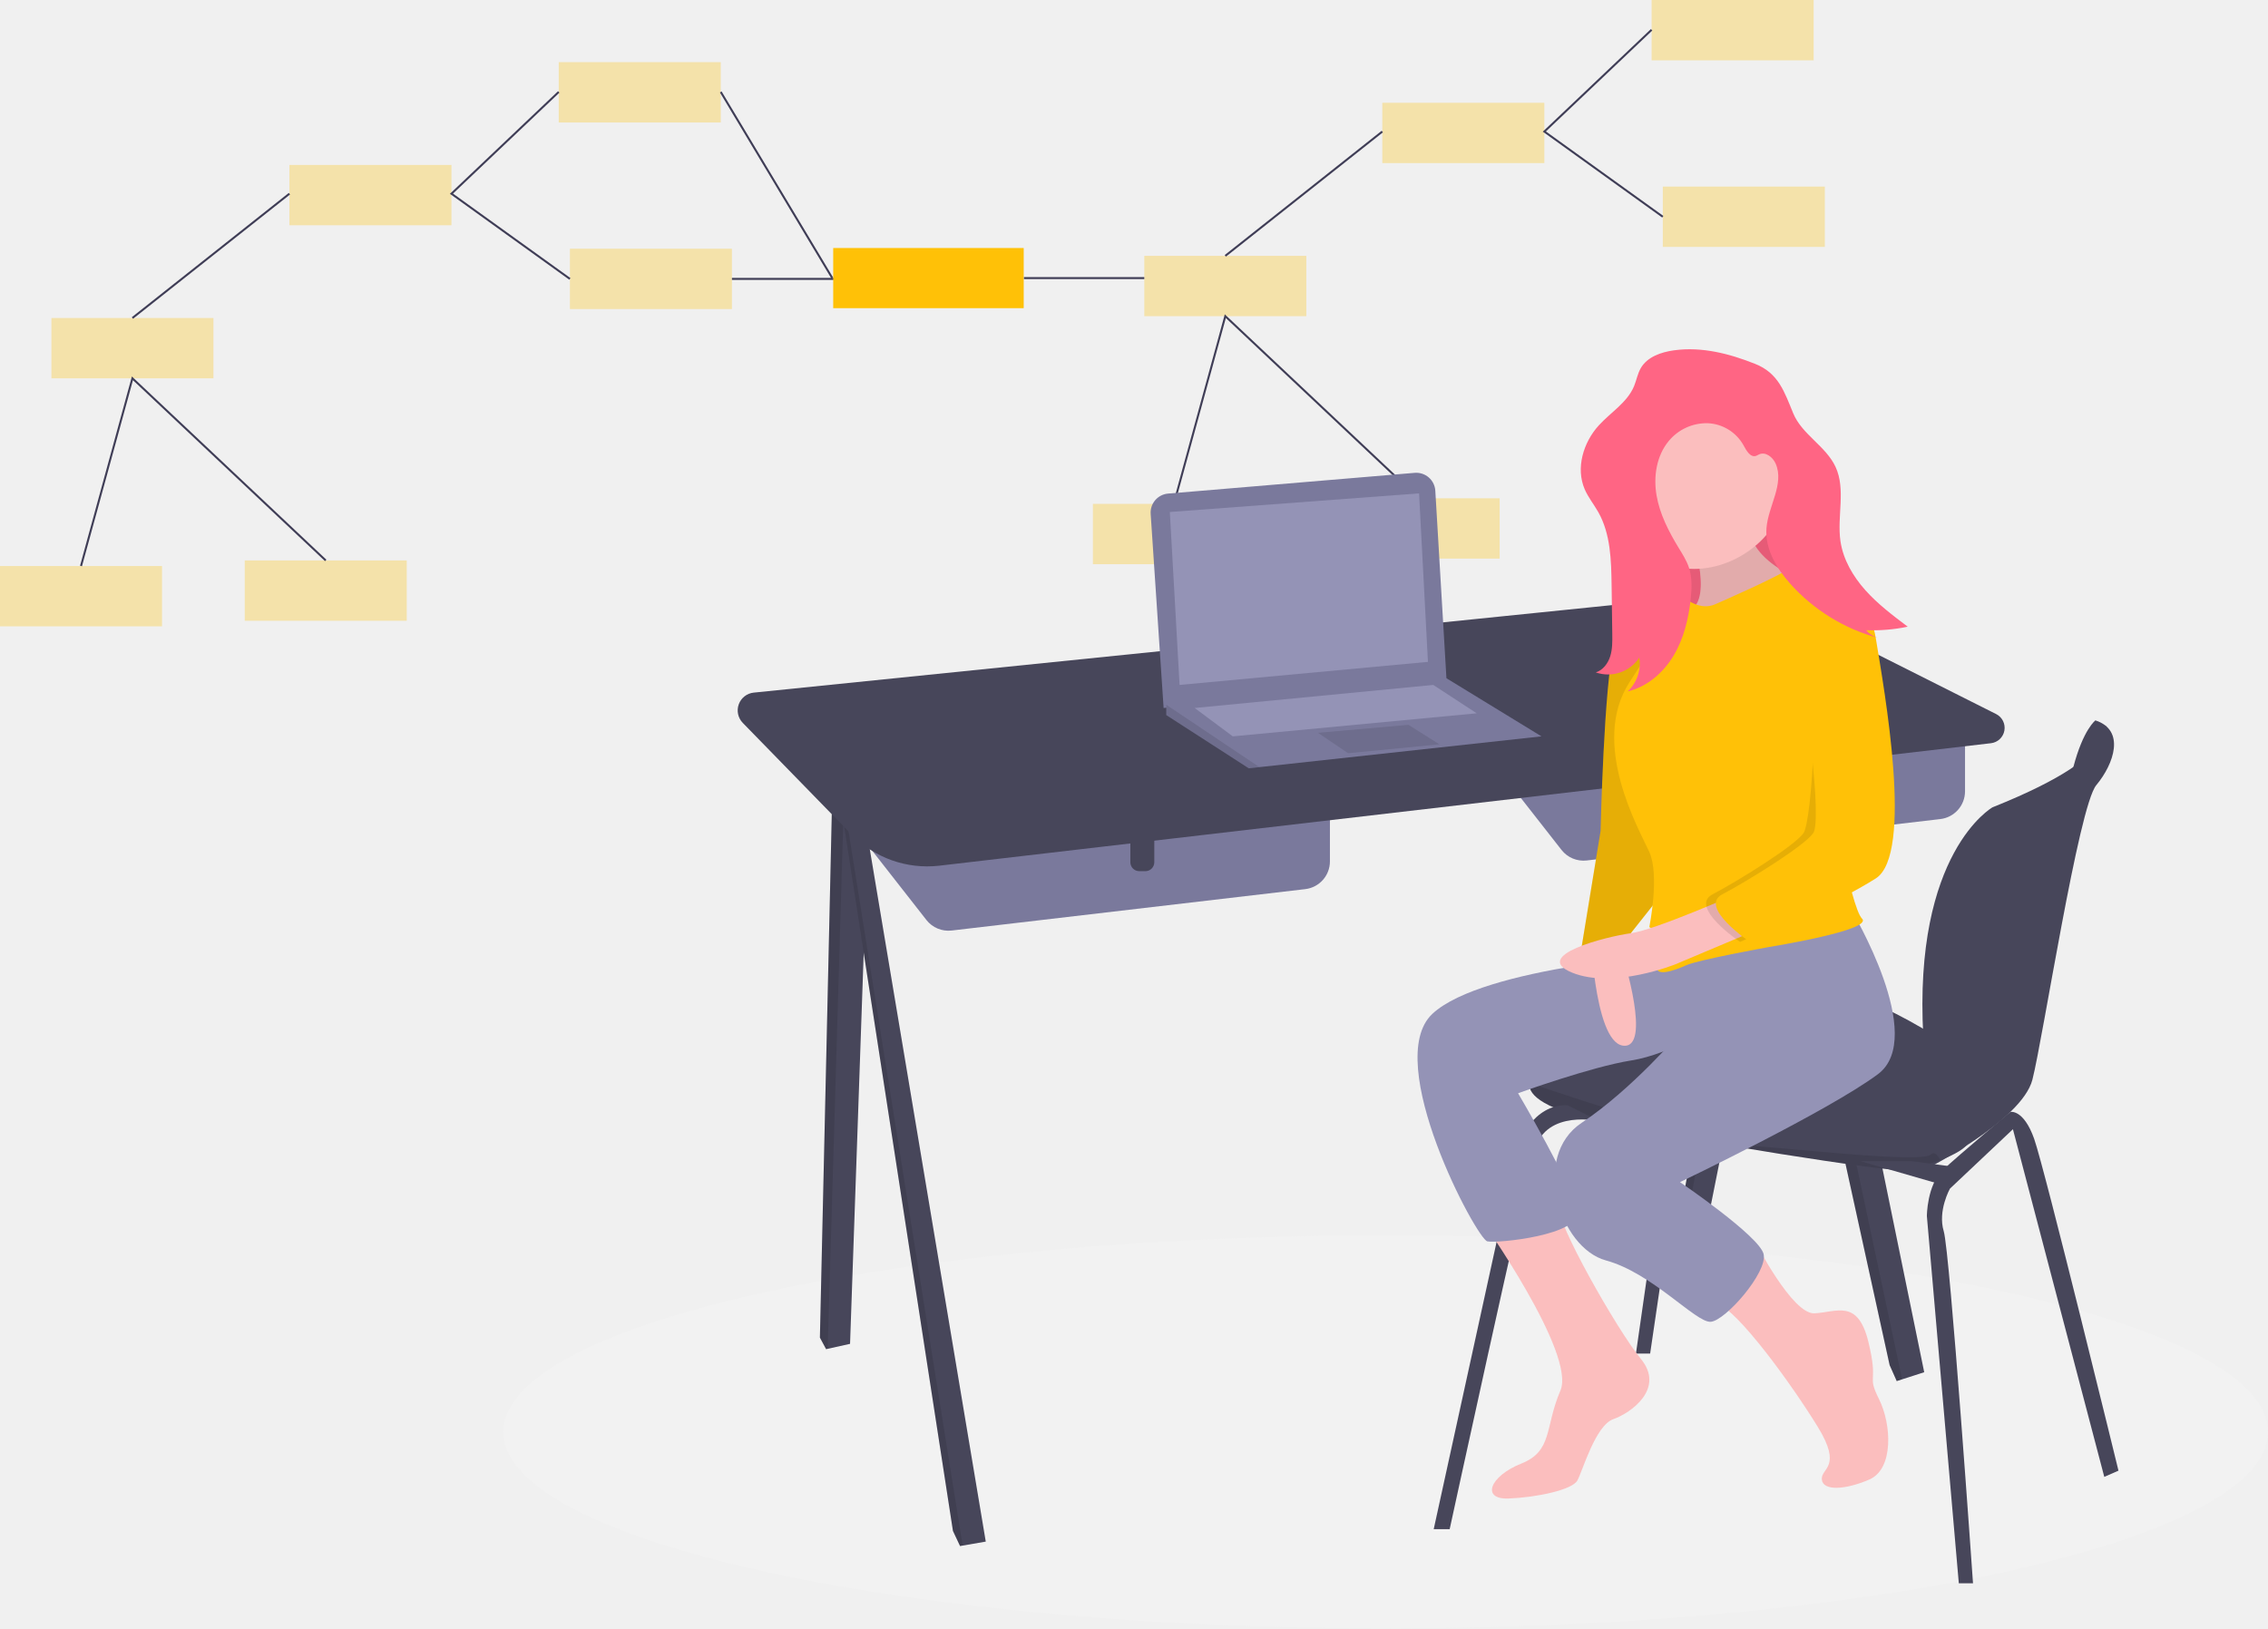
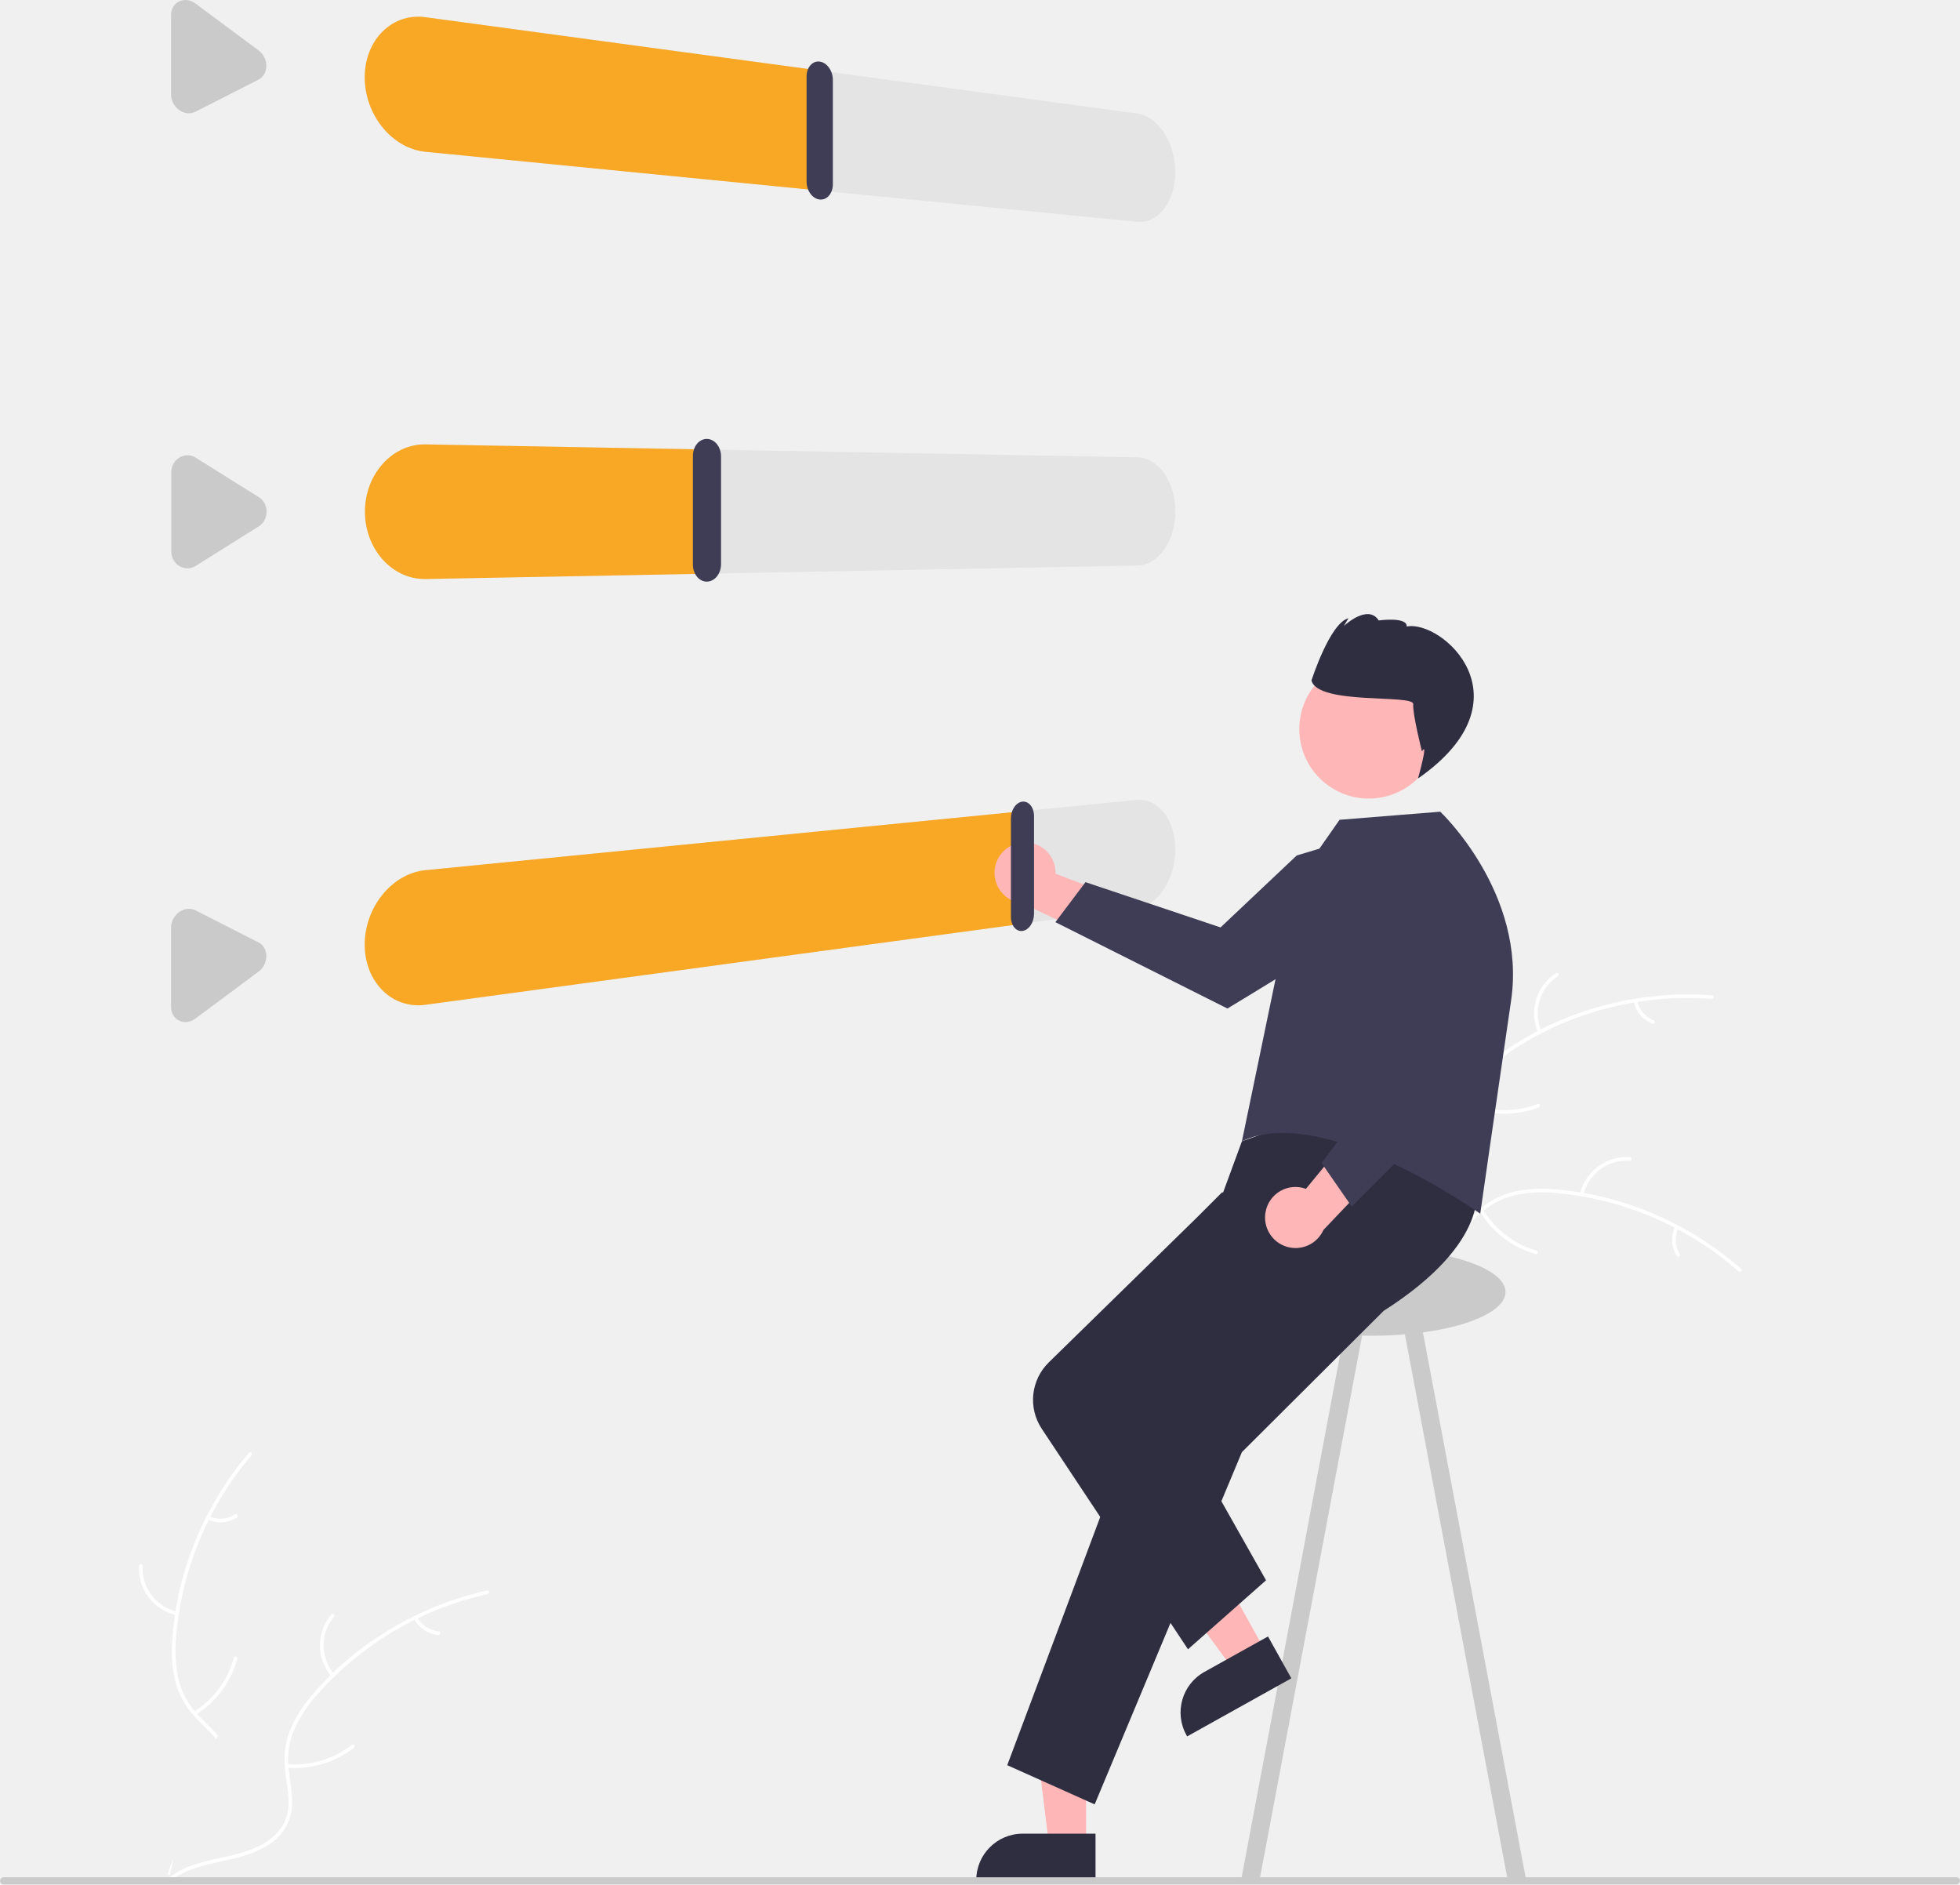
- <svg xmlns="http://www.w3.org/2000/svg" id="e87ddc62-7528-42a5-8b37-f74ed0351019" data-name="Layer 1" width="1131" height="812.206" viewBox="0 0 1131 812.206">
-   <rect x="689.328" y="51.267" width="80.802" height="30.092" fill="#ffc107" opacity="0.3" />
-   <rect x="823.626" width="80.802" height="30.092" fill="#ffc107" opacity="0.3" />
-   <rect x="829.198" y="93.061" width="80.802" height="30.092" fill="#ffc107" opacity="0.3" />
-   <rect x="570.634" y="127.611" width="80.802" height="30.092" fill="#ffc107" opacity="0.3" />
-   <rect x="545" y="251.321" width="80.802" height="30.092" fill="#ffc107" opacity="0.3" />
-   <rect x="667.038" y="248.534" width="80.802" height="30.092" fill="#ffc107" opacity="0.3" />
-   <polyline points="823.626 14.856 770.13 65.616 829.198 108.107" fill="none" stroke="#3f3d56" stroke-miterlimit="10" />
-   <line x1="689.328" y1="65.616" x2="611.034" y2="127.611" fill="none" stroke="#3f3d56" stroke-miterlimit="10" />
-   <polyline points="585.401 251.297 611.034 157.702 707.439 248.534" fill="none" stroke="#3f3d56" stroke-miterlimit="10" />
-   <rect x="144.328" y="82.267" width="80.802" height="30.092" fill="#ffc107" opacity="0.3" />
-   <rect x="278.626" y="31" width="80.802" height="30.092" fill="#ffc107" opacity="0.3" />
-   <rect x="284.198" y="124.061" width="80.802" height="30.092" fill="#ffc107" opacity="0.3" />
-   <rect x="25.634" y="158.611" width="80.802" height="30.092" fill="#ffc107" opacity="0.3" />
-   <rect y="282.321" width="80.802" height="30.092" fill="#ffc107" opacity="0.3" />
-   <rect x="122.038" y="279.534" width="80.802" height="30.092" fill="#ffc107" opacity="0.3" />
-   <polyline points="278.626 45.856 225.13 96.616 284.198 139.107" fill="none" stroke="#3f3d56" stroke-miterlimit="10" />
-   <line x1="144.328" y1="96.616" x2="66.034" y2="158.611" fill="none" stroke="#3f3d56" stroke-miterlimit="10" />
-   <polyline points="40.401 282.297 66.034 188.702 162.439 279.534" fill="none" stroke="#3f3d56" stroke-miterlimit="10" />
-   <line x1="365" y1="139.107" x2="456.634" y2="139.107" fill="none" stroke="#3f3d56" stroke-miterlimit="10" />
-   <rect x="415.5" y="123.706" width="95" height="30" fill="#ffc107" />
-   <line x1="510.623" y1="138.706" x2="570.634" y2="138.706" fill="none" stroke="#3f3d56" stroke-miterlimit="10" />
-   <line x1="415.045" y1="138.706" x2="359.427" y2="45.856" fill="none" stroke="#3f3d56" stroke-miterlimit="10" />
-   <ellipse cx="691" cy="714.206" rx="440" ry="98" fill="#f2f2f2" />
-   <polygon points="894.984 391.611 852.078 606.582 842.79 606.582 841.768 604.994 838.809 600.39 875.964 399.572 881.604 397.21 894.984 391.611" fill="#47465a" />
-   <polygon points="881.604 397.21 841.768 604.994 838.809 600.39 875.964 399.572 881.604 397.21" opacity="0.1" />
-   <polygon points="959.564 684.432 948.533 687.988 945.852 688.855 942.313 680.893 881.604 403.96 887.916 402.545 901.177 399.572 959.564 684.432" fill="#47465a" />
-   <polygon points="948.533 687.988 945.852 688.855 942.313 680.893 881.604 403.96 887.916 402.545 948.533 687.988" opacity="0.1" />
-   <polygon points="433.636 391.611 423.905 670.277 412.753 672.754 411.962 672.931 408.865 667.181 415.058 394.264 421.016 393.415 433.636 391.611" fill="#47465a" />
-   <polygon points="421.016 393.415 412.753 672.754 411.962 672.931 408.865 667.181 415.058 394.264 421.016 393.415" opacity="0.1" />
-   <polygon points="491.581 768.917 480.045 770.907 478.753 771.128 475.215 763.609 419.039 399.572 420.658 399.081 429.213 396.476 491.581 768.917" fill="#47465a" />
-   <polygon points="480.045 770.907 478.753 771.128 475.215 763.609 419.039 399.572 420.658 399.081 480.045 770.907" opacity="0.1" />
-   <path d="M770.246,412.949l42.951,54.882a13.928,13.928,0,0,0,12.588,5.249l176.318-20.65a13.928,13.928,0,0,0,12.308-13.833v-40.688Z" transform="translate(-34.5 -43.89695)" fill="#7a799c" />
-   <path d="M880.388,377.898h11.943a0,0,0,0,1,0,0v17.236a4.438,4.438,0,0,1-4.438,4.438H884.825a4.438,4.438,0,0,1-4.438-4.438V377.898A0,0,0,0,1,880.388,377.898Z" fill="#47465a" />
-   <path d="M453.539,447.893l42.951,54.882a13.928,13.928,0,0,0,12.588,5.249l176.318-20.65A13.928,13.928,0,0,0,697.704,473.541V432.853Z" transform="translate(-34.5 -43.89695)" fill="#7a799c" />
-   <path d="M563.68,412.842h11.943a0,0,0,0,1,0,0v17.236a4.438,4.438,0,0,1-4.438,4.438H568.118a4.438,4.438,0,0,1-4.438-4.438V412.842A0,0,0,0,1,563.68,412.842Z" fill="#47465a" />
-   <path d="M502.885,475.688l524.459-61.09a7.713,7.713,0,0,0,2.578-14.549l-93.817-47.182a108.587,108.587,0,0,0-59.802-11.017L410.361,389.36a8.918,8.918,0,0,0-5.459,15.095l54.259,55.668A52.673,52.673,0,0,0,502.885,475.688Z" transform="translate(-34.5 -43.89695)" fill="#47465a" />
-   <path d="M1085.044,406.318l-5.61-3.101s-6.056,4.458-10.99,23.24,9.221.204,9.221.204l6.193-12.828Z" transform="translate(-34.5 -43.89695)" fill="#47465a" />
-   <path d="M1025.027,578.38s-5.75,26.982-8.404,34.502c-1.3,3.68-7.582,7.046-14.544,9.621a97.379,97.379,0,0,1-19.073,4.976c-7.52.885-103.947-14.155-150.834-24.328-31.587-6.852-35.669-14.712-34.971-19.109a6.38,6.38,0,0,1,1.796-3.45s46.444-31.405,62.811-46.444,48.656-3.096,84.042,3.096S1025.027,578.38,1025.027,578.38Z" transform="translate(-34.5 -43.89695)" fill="#47465a" />
-   <path d="M1079.434,403.217s21.674,14.155-51.31,43.348c0,0-39.669,22.367-34.505,114.503a25.27,25.27,0,0,0,3.673,11.702c7.53,12.385,23.666,43.737-3.227,47.63V627.478s48.656-24.328,53.964-45.117,23.001-136.237,31.848-146.853S1094.473,408.083,1079.434,403.217Z" transform="translate(-34.5 -43.89695)" fill="#47465a" />
-   <path d="M1002.079,622.502a97.379,97.379,0,0,1-19.073,4.976c-7.52.885-103.947-14.155-150.834-24.328-31.587-6.852-35.669-14.712-34.971-19.109,20.763,7.099,88.183,29.632,112.378,31.494,28.751,2.212,83.68,8.36,87.842,4.18C999.023,618.105,1000.664,619.804,1002.079,622.502Z" transform="translate(-34.5 -43.89695)" opacity="0.1" />
-   <path d="M749.457,806.621l42.021-191.971s7.52-20.347,24.77-19.462L832.172,603.15s-26.54-6.193-32.29,14.155S757.419,806.621,757.419,806.621Z" transform="translate(-34.5 -43.89695)" fill="#47465a" />
-   <polygon points="815.808 675.143 832.616 557.926 840.136 557.926 822.885 675.143 815.808 675.143" fill="#47465a" />
-   <path d="M1011.315,833.603l-15.924-183.124s0-15.482,7.962-23.001,33.665-28.97,33.665-28.97,6.587-1.551,11.895,13.489,42.021,165.431,42.021,165.431l-7.077,3.096L1038.297,607.131l-31.405,29.636s-6.193,11.058-3.096,21.232,14.597,175.604,14.597,175.604Z" transform="translate(-34.5 -43.89695)" fill="#47465a" />
-   <polygon points="927.717 579.158 967.526 590.658 976.373 582.254 953.372 579.158 927.717 579.158" fill="#47465a" />
-   <path d="M608.313,300.201l6.455,96.824,141.103-13.712-5.615-94.649a9.52,9.52,0,0,0-10.301-8.922L617.013,290.082A9.52,9.52,0,0,0,608.313,300.201Z" transform="translate(-34.5 -43.89695)" fill="#7a799c" />
-   <polygon points="768.7 367.282 628.039 382.627 622.731 383.206 581.595 356.667 581.595 350.916 721.37 338.328 768.7 367.282" fill="#7a799c" />
-   <polygon points="628.039 382.627 622.731 383.206 581.595 356.667 581.595 351.518 628.039 382.627" opacity="0.1" />
-   <polygon points="583.364 255.373 588.23 341.627 712.082 330.127 707.658 246.084 583.364 255.373" fill="#9493b6" />
-   <polygon points="657.233 365.513 672.272 375.687 717.832 371.263 702.35 361.532 657.233 365.513" opacity="0.1" />
-   <polygon points="595.749 353.128 614.769 367.282 736.41 355.782 714.736 341.627 595.749 353.128" fill="#9493b6" />
-   <rect x="811.605" y="222.42" width="89.793" height="89.793" fill="#ff6584" />
-   <rect x="811.605" y="222.42" width="89.793" height="89.793" opacity="0.1" />
-   <path d="M877.029,307.871s12.667,34.306,0,40.639,45.389,0,45.389,0l16.361-13.195s-36.945-10.556-31.667-34.834S877.029,307.871,877.029,307.871Z" transform="translate(-34.5 -43.89695)" fill="#fbbebe" />
-   <path d="M877.029,307.871s12.667,34.306,0,40.639,45.389,0,45.389,0l16.361-13.195s-36.945-10.556-31.667-34.834S877.029,307.871,877.029,307.871Z" transform="translate(-34.5 -43.89695)" opacity="0.1" />
-   <path d="M773.056,651.986s47.501,67.029,39.584,85.501-3.694,30.084-19.528,36.417-20.056,17.945-6.333,17.417,31.667-4.222,34.306-8.972,8.972-27.445,17.945-30.611S864.89,736.431,852.751,721.653s-42.725-69.21-40.363-74.717S773.056,651.986,773.056,651.986Z" transform="translate(-34.5 -43.89695)" fill="#fbbebe" />
-   <path d="M872.279,519.512s-98.168,6.333-123.501,30.084,22.167,112.418,27.445,113.474,46.445-3.167,44.862-14.778-29.556-59.112-29.556-59.112,36.417-13.195,56.473-16.361,42.223-17.945,42.223-17.945Z" transform="translate(-34.5 -43.89695)" fill="#9493b6" />
-   <path d="M827.417,504.734s1.583,58.584,16.361,60.695,0-44.862,0-44.862l-.528-17.945Z" transform="translate(-34.5 -43.89695)" fill="#fbbebe" />
-   <path d="M872.279,351.149s-27.445-7.917-32.723,13.195-6.861,93.946-6.861,93.946l-9.5,58.056s17.417-5.278,21.111-2.639l22.167-27.973Z" transform="translate(-34.5 -43.89695)" fill="#ffc107" />
-   <path d="M872.279,351.149s-27.445-7.917-32.723,13.195-6.861,93.946-6.861,93.946l-9.5,58.056s17.417-5.278,21.111-2.639l22.167-27.973Z" transform="translate(-34.5 -43.89695)" opacity="0.1" />
-   <path d="M909.779,663.225s18.445,36.261,29.528,35.733,21.639-7.389,26.917,14.25-1.056,15.834,5.278,28.5,7.389,34.834-4.75,40.112-23.222,5.806-23.75,0,10.556-5.806-2.111-26.389-39.584-58.056-50.667-61.751S909.779,663.225,909.779,663.225Z" transform="translate(-34.5 -43.89695)" fill="#fbbebe" />
-   <path d="M957.78,497.873s38,63.334,13.195,81.806-98.696,53.834-98.696,53.834,39.584,26.917,41.695,35.889-19,33.25-26.389,33.778-29.028-24.278-52.251-30.611-37.473-51.723-12.139-68.612,49.084-44.862,49.084-44.862l-7.385-40.634Z" transform="translate(-34.5 -43.89695)" fill="#9493b6" />
-   <path d="M924.84,286.664c0,22.444-22.991,40.999-45.436,40.999a40.639,40.639,0,1,1,0-81.279C901.849,246.384,924.84,264.219,924.84,286.664Z" transform="translate(-34.5 -43.89695)" fill="#fbbebe" />
-   <path d="M889.696,345.343s36.417-15.834,36.417-17.945,21.111,4.75,25.861,8.972,7.389,3.694,10.556,12.139-15.834,87.084-15.834,87.084,10.556,60.695,16.361,66.501S916.085,516.345,916.085,516.345s-34.834,6.333-40.639,8.972-16.361,6.333-14.25,0,11.083-11.083-4.222-19c0,0,5.278-25.861,0-37.473s-29.556-53.834-10.028-84.445,28.5-41.695,28.5-41.695S882.307,348.51,889.696,345.343Z" transform="translate(-34.5 -43.89695)" fill="#ffc107" />
-   <path d="M901.307,489.428S860.14,507.687,847.737,509.377s-49.876,11.19-29.292,19.635,51.723-4.222,51.723-4.222l43.806-18.472Z" transform="translate(-34.5 -43.89695)" fill="#fbbebe" />
-   <path d="M945.629,343.724s15.202-7.353,19.424,18.508,19,107.668,0,119.807-62.806,31.667-62.806,31.667-25.861-17.417-13.722-23.75,41.167-24.278,45.389-30.611,8.488-77.027,1.099-88.638S945.629,343.724,945.629,343.724Z" transform="translate(-34.5 -43.89695)" opacity="0.1" />
-   <path d="M944.585,337.427s21.111-1.056,25.334,24.806,19,107.668,0,119.807-62.806,31.667-62.806,31.667-25.861-17.417-13.722-23.75,41.167-24.278,45.389-30.611S935.613,387.038,928.224,375.427,944.585,337.427,944.585,337.427Z" transform="translate(-34.5 -43.89695)" fill="#ffc107" />
-   <path d="M869.394,218.612c-6.479.882-13.429,3.252-16.689,8.92-1.595,2.774-2.111,6.027-3.34,8.982-3.391,8.153-11.628,13.021-17.574,19.548-7.75,8.507-11.598,21.326-7.028,31.887,1.77,4.09,4.644,7.593,6.824,11.48,6.081,10.843,6.405,23.865,6.578,36.296l.34,24.441c.052,3.732.093,7.54-1.03,11.099s-3.633,6.893-7.192,8.017a18.64,18.64,0,0,0,21.708-7.413,19.049,19.049,0,0,1-5.822,16.899c9.676-2.279,17.79-9.316,22.902-17.842s7.482-18.442,8.545-28.326c.562-5.228.76-10.633-.892-15.625-1.163-3.516-3.192-6.668-5.118-9.83-4.966-8.154-9.437-16.826-11.037-26.238s.006-19.738,6.118-27.072a24.454,24.454,0,0,1,19.315-8.856,21.503,21.503,0,0,1,17.928,10.975c1.412,2.658,3.421,6.26,6.282,5.326a15.523,15.523,0,0,0,1.549-.761c3.19-1.452,6.814,1.413,8.221,4.623,4.437,10.127-3.738,21.181-4.583,32.205-.786,10.255,4.931,19.926,11.765,27.612a90.717,90.717,0,0,0,44.353,27.25,12.449,12.449,0,0,1-6.434-3.997,84.47,84.47,0,0,0,20.757-1.74c-7.426-5.596-14.905-11.24-21.105-18.171s-11.11-15.316-12.447-24.518c-1.794-12.35,2.805-25.723-2.454-37.041-4.808-10.347-16.732-16.129-21.087-26.674-4.423-10.712-7.291-20.017-19.002-24.68C896.962,220.299,883.204,216.732,869.394,218.612Z" transform="translate(-34.5 -43.89695)" fill="#ff6584" />
+ <svg xmlns="http://www.w3.org/2000/svg" id="currentIllo" data-name="Layer 1" width="649.675" height="624.542" viewBox="0 0 649.675 624.542" class="injected-svg DownloadModal__ImageFile-sc-p17csy-5 iIfSkb grid_media">
+   <path d="M766.197,469.757c23.206-13.572,54.13-16.408,76.483-1.473a123.863,123.863,0,0,0-67.544,51.668c-6.025,9.53-11.734,20.757-22.434,24.311-6.658,2.212-14.089.848-20.41-2.194-6.321-3.043-11.741-7.64-17.084-12.187l-1.706-.394C726.412,505.908,742.991,483.329,766.197,469.757Z" transform="translate(-275.1623 -137.7292)" fill="#f0f0f0" />
+   <path d="M842.433,468.791a105.87,105.87,0,0,0-63.317,15.293,45.591,45.591,0,0,0-11.024,9.084,26.148,26.148,0,0,0-5.683,12.534c-.777,4.285-1.076,8.758-2.882,12.779a16.011,16.011,0,0,1-9.907,8.562c-5.344,1.756-10.999,1.487-16.521,1.031-6.131-.505-12.491-1.128-18.361,1.154-.711.276-1.099-.843-.388-1.119,10.213-3.97,21.168.513,31.657-1.375,4.894-.881,9.553-3.243,11.967-7.772,2.111-3.961,2.423-8.573,3.173-12.918a27.902,27.902,0,0,1,5.1-12.462,42.148,42.148,0,0,1,10.634-9.475,102.713,102.713,0,0,1,29.35-13.004,107.747,107.747,0,0,1,36.432-3.473c.758.058.524,1.22-.23,1.163Z" transform="translate(-275.1623 -137.7292)" fill="#fff" />
+   <path d="M785.005,479.981a15.884,15.884,0,0,1,5.871-19.712c.64-.414,1.313.562.672.976a14.708,14.708,0,0,0-5.424,18.348c.311.696-.811,1.081-1.119.388Z" transform="translate(-275.1623 -137.7292)" fill="#fff" />
+   <path d="M762.517,503.477a30.615,30.615,0,0,0,22.311.148c.712-.274,1.1.846.388,1.119a31.844,31.844,0,0,1-23.216-.201c-.709-.285-.188-1.35.517-1.066Z" transform="translate(-275.1623 -137.7292)" fill="#fff" />
+   <path d="M817.863,469.43a8.991,8.991,0,0,0,5.52,6.505c.712.276.191,1.34-.517,1.066a10.075,10.075,0,0,1-6.122-7.183.612.612,0,0,1,.365-.754.595.595,0,0,1,.754.365Z" transform="translate(-275.1623 -137.7292)" fill="#fff" />
+   <path d="M851.946,558.833c-.449-.16-.899-.319-1.357-.473a118.408,118.408,0,0,0-18.586-4.845c-.487-.093-.982-.181-1.471-.26a124.827,124.827,0,0,0-45.946,1.011,121.223,121.223,0,0,0-17.68,5.163c-7.946,2.993-16.324,6.87-24.553,7.058a20.795,20.795,0,0,1-2.573-.072L713.153,531.601c-.021-.109-.05-.213-.071-.323l-1.127-1.341c.289-.132.591-.264.88-.396.167-.078.341-.147.508-.225.113-.049.227-.098.327-.149.038-.017.076-.033.105-.043.1-.051.197-.088.289-.132q2.534-1.107,5.092-2.182c.008-.006.008-.006.022-.004,13.008-5.429,26.583-9.819,40.393-12.009.416-.066.839-.138,1.266-.188a115.674,115.674,0,0,1,18.83-1.322,102.261,102.261,0,0,1,10.325.677,85.037,85.037,0,0,1,25.589,7.219c16.143,7.444,29.726,19.969,35.905,36.393C851.644,557.994,851.796,558.407,851.946,558.833Z" transform="translate(-275.1623 -137.7292)" fill="#f0f0f0" />
+   <path d="M851.444,559.093A105.87,105.87,0,0,0,791.682,533.182a45.591,45.591,0,0,0-14.271.616,26.149,26.149,0,0,0-12.083,6.586c-3.2,2.953-6.132,6.345-9.995,8.468a16.011,16.011,0,0,1-13.065.872c-5.324-1.815-9.678-5.435-13.812-9.123-4.591-4.095-9.294-8.421-15.355-10.133-.734-.207-.369-1.335.364-1.128,10.545,2.979,16.592,13.154,26.104,17.961,4.438,2.243,9.58,3.162,14.234.999,4.07-1.892,7.096-5.386,10.311-8.404a27.903,27.903,0,0,1,11.575-6.88,42.148,42.148,0,0,1,14.195-1.163,102.713,102.713,0,0,1,31.264,7.288,107.747,107.747,0,0,1,31.18,19.161c.571.503-.316,1.29-.883.79Z" transform="translate(-275.1623 -137.7292)" fill="#fff" />
+   <path d="M798.854,533.452a15.884,15.884,0,0,1,16.556-12.204.593.593,0,0,1-.051,1.184,14.708,14.708,0,0,0-15.377,11.384c-.171.743-1.298.375-1.128-.364Z" transform="translate(-275.1623 -137.7292)" fill="#fff" />
+   <path d="M766.753,538.674a30.615,30.615,0,0,0,17.725,13.55c.734.21.369,1.337-.364,1.128a31.844,31.844,0,0,1-18.416-14.138c-.394-.654.663-1.191,1.055-.54Z" transform="translate(-275.1623 -137.7292)" fill="#fff" />
+   <path d="M831.442,544.811a8.991,8.991,0,0,0,.491,8.517c.402.649-.655,1.185-1.055.54a10.075,10.075,0,0,1-.564-9.421.612.612,0,0,1,.746-.382.595.595,0,0,1,.382.746Z" transform="translate(-275.1623 -137.7292)" fill="#fff" />
+   <path d="M314.35,682.2c2.723-26.745,18.667-53.393,43.91-62.639a123.863,123.863,0,0,0,1.901,85.019c4.144,10.486,9.845,21.717,6.406,32.454-2.14,6.681-7.623,11.879-13.808,15.19-6.185,3.311-13.094,4.978-19.917,6.612l-1.324,1.146C320.087,735.649,311.627,708.945,314.35,682.2Z" transform="translate(-275.1623 -137.7292)" fill="#f0f0f0" />
+   <path d="M358.523,620.059A105.87,105.87,0,0,0,333.538,680.214a45.591,45.591,0,0,0,.836,14.26,26.148,26.148,0,0,0,6.772,11.98c3.002,3.154,6.439,6.034,8.622,9.863a16.011,16.011,0,0,1,1.073,13.05c-1.733,5.351-5.285,9.76-8.909,13.951-4.023,4.653-8.276,9.423-9.895,15.51-.196.737-1.329.39-1.133-.346,2.816-10.589,12.897-16.793,17.556-26.378,2.174-4.473,3.014-9.627.779-14.248-1.954-4.04-5.495-7.012-8.563-10.18a27.902,27.902,0,0,1-7.058-11.467,42.148,42.148,0,0,1-1.382-14.175,102.712,102.712,0,0,1,6.804-31.373,107.747,107.747,0,0,1,18.678-31.472c.494-.578,1.294.296.804.871Z" transform="translate(-275.1623 -137.7292)" fill="#fff" />
+   <path d="M333.697,673.038a15.884,15.884,0,0,1-12.458-16.365.593.593,0,0,1,1.185.033,14.708,14.708,0,0,0,11.62,15.2c.745.16.395,1.292-.346,1.133Z" transform="translate(-275.1623 -137.7292)" fill="#fff" />
+   <path d="M339.414,705.055a30.615,30.615,0,0,0,13.275-17.932c.199-.737,1.332-.39,1.133.346a31.844,31.844,0,0,1-13.852,18.632c-.648.404-1.201-.644-.556-1.046Z" transform="translate(-275.1623 -137.7292)" fill="#fff" />
+   <path d="M344.551,640.279a8.991,8.991,0,0,0,8.509-.622c.643-.412,1.195.637.556,1.046a10.075,10.075,0,0,1-9.411.709.612.612,0,0,1-.393-.74.595.595,0,0,1,.74-.393Z" transform="translate(-275.1623 -137.7292)" fill="#fff" />
+   <path d="M436.855,665.471c-.394.269-.788.538-1.182.817a118.407,118.407,0,0,0-14.873,12.154c-.363.338-.725.686-1.077,1.034a124.827,124.827,0,0,0-26.276,37.705,121.223,121.223,0,0,0-6.256,17.324c-2.268,8.183-4.077,17.235-8.778,23.991a20.795,20.795,0,0,1-1.575,2.036l-43.819.976c-.101-.048-.202-.086-.303-.133l-1.748.119c.063-.311.136-.633.199-.945.036-.181.082-.362.118-.543.027-.121.055-.241.072-.352.009-.04.018-.08.027-.111.018-.11.046-.211.063-.311q.6-2.699,1.24-5.399c-0-.01-0-.01.009-.02,3.286-13.707,7.745-27.259,14.119-39.704.192-.374.383-.759.595-1.134A115.674,115.674,0,0,1,357.448,696.988a102.261,102.261,0,0,1,6.635-7.94A85.037,85.037,0,0,1,385.002,672.638c15.531-8.648,33.656-12.233,50.565-7.538C435.999,665.22,436.423,665.341,436.855,665.471Z" transform="translate(-275.1623 -137.7292)" fill="#f0f0f0" />
+   <path d="M436.769,666.03a105.87,105.87,0,0,0-56.167,32.988,45.592,45.592,0,0,0-7.918,11.889,26.149,26.149,0,0,0-1.806,13.643c.498,4.326,1.508,8.694.946,13.066a16.011,16.011,0,0,1-7,11.066c-4.605,3.229-10.096,4.611-15.513,5.776-6.014,1.293-12.282,2.541-17.238,6.426-.601.471-1.296-.489-.696-.959,8.624-6.759,20.408-5.644,29.899-10.492,4.429-2.262,8.203-5.872,9.2-10.907.872-4.402-.166-8.907-.708-13.283a27.902,27.902,0,0,1,1.269-13.406,42.148,42.148,0,0,1,7.431-12.15,102.713,102.713,0,0,1,24.322-20.953,107.747,107.747,0,0,1,33.862-13.883c.743-.165.855,1.016.117,1.179Z" transform="translate(-275.1623 -137.7292)" fill="#fff" />
+   <path d="M385.05,693.384a15.884,15.884,0,0,1-.094-20.568c.493-.582,1.42.157.926.739a14.708,14.708,0,0,0,.127,19.132c.499.576-.463,1.269-.959.696Z" transform="translate(-275.1623 -137.7292)" fill="#fff" />
+   <path d="M370.337,722.389a30.615,30.615,0,0,0,21.396-6.325c.602-.469,1.298.491.696.959a31.844,31.844,0,0,1-22.278,6.537c-.761-.067-.571-1.237.186-1.17Z" transform="translate(-275.1623 -137.7292)" fill="#fff" />
+   <path d="M413.44,673.762a8.991,8.991,0,0,0,7.168,4.626c.761.058.571,1.228-.186,1.17a10.075,10.075,0,0,1-7.941-5.1.612.612,0,0,1,.131-.827.595.595,0,0,1,.827.131Z" transform="translate(-275.1623 -137.7292)" fill="#fff" />
+   <g id="a319387a-1074-4617-a9d7-8c11a1aba957" data-name="Group 1">
+     <path id="a64f6941-3d46-45f6-b9a5-e3f4c7441463-531" data-name="Path 1" d="M652.068,211.239l-235.885-23.202a19.356,19.356,0,0,1-7.747-2.529,23.475,23.475,0,0,1-6.407-5.48,26.432,26.432,0,0,1-5.97-16.648,24.494,24.494,0,0,1,.393-4.409,22.071,22.071,0,0,1,1.153-4.079,20.066,20.066,0,0,1,1.872-3.648,18.693,18.693,0,0,1,2.549-3.12,17.388,17.388,0,0,1,3.084-2.421,16.345,16.345,0,0,1,7.171-2.371,17.581,17.581,0,0,1,3.9.1l235.887,31.908a10.9,10.9,0,0,1,4.959,2.077,16.391,16.391,0,0,1,4.017,4.352,22.493,22.493,0,0,1,2.692,5.987,25.378,25.378,0,0,1,.984,7.011,24.548,24.548,0,0,1-.24,3.454,21.703,21.703,0,0,1-.706,3.222,18.666,18.666,0,0,1-1.151,2.92,15.784,15.784,0,0,1-1.577,2.547,12.858,12.858,0,0,1-1.925,2.037,10.412,10.412,0,0,1-2.173,1.42,9.054,9.054,0,0,1-4.881.871Z" transform="translate(-275.1623 -137.7292)" fill="#e4e4e4" />
+     <path id="f573f903-41a4-475b-90ae-b1e8d0598757-532" data-name="Path 2" d="M547.224,200.927l-131.041-12.89a19.356,19.356,0,0,1-7.747-2.529,23.475,23.475,0,0,1-6.407-5.48,26.432,26.432,0,0,1-5.97-16.648,24.494,24.494,0,0,1,.393-4.409,22.071,22.071,0,0,1,1.153-4.079,20.066,20.066,0,0,1,1.872-3.648,18.693,18.693,0,0,1,2.549-3.12,17.388,17.388,0,0,1,3.084-2.421,16.345,16.345,0,0,1,7.171-2.371,17.581,17.581,0,0,1,3.9.1l131.04,17.729Z" transform="translate(-275.1623 -137.7292)" fill="#f9a826" />
+     <path id="b9dc6a73-2ff5-489e-a572-426ec7a03266-533" data-name="Path 3" d="M546.889,203.856a3.866,3.866,0,0,1-1.7-.6,5.177,5.177,0,0,1-1.386-1.313,6.526,6.526,0,0,1-.94-1.847,7.057,7.057,0,0,1-.346-2.182v-34.846a6.323,6.323,0,0,1,.345-2.1,4.88,4.88,0,0,1,.941-1.625,3.693,3.693,0,0,1,1.39-1,3.323,3.323,0,0,1,1.7-.2,4.007,4.007,0,0,1,1.69.666,5.458,5.458,0,0,1,1.374,1.37,6.8,6.8,0,0,1,.928,1.87,7.163,7.163,0,0,1,.34,2.177v34.565a6.425,6.425,0,0,1-.34,2.1,5.1,5.1,0,0,1-.928,1.652,3.879,3.879,0,0,1-1.378,1.045A3.365,3.365,0,0,1,546.889,203.856Z" transform="translate(-275.1623 -137.7292)" fill="#3f3d56" />
+     <path id="b44bc342-b83f-44d8-9fe9-a8f7383873d1-534" data-name="Path 4" d="M337.269,175.253a5.175,5.175,0,0,1-.693-.119,5.475,5.475,0,0,1-.687-.216,5.837,5.837,0,0,1-.672-.311,6.249,6.249,0,0,1-.65-.406,6.47,6.47,0,0,1-2.526-3.715,6.353,6.353,0,0,1-.185-1.525v-26.166a5.835,5.835,0,0,1,.185-1.479,5.077,5.077,0,0,1,.535-1.3,4.6,4.6,0,0,1,1.992-1.825,4.708,4.708,0,0,1,1.321-.407,4.9,4.9,0,0,1,1.38-.012,5.428,5.428,0,0,1,1.377.374,6.2,6.2,0,0,1,1.312.75l20.898,15.525a6.391,6.391,0,0,1,1.02.948,6.463,6.463,0,0,1,1.311,2.4,6.385,6.385,0,0,1,.245,1.361.87.87,0,0,0,.007.11.435.435,0,0,1,0,.11v.221a5.857,5.857,0,0,1-.176,1.445,5.11,5.11,0,0,1-.51,1.273,4.647,4.647,0,0,1-.815,1.05,4.542,4.542,0,0,1-1.082.776l-20.9,10.641a4.82,4.82,0,0,1-.645.271,4.771,4.771,0,0,1-.668.173,4.82,4.82,0,0,1-.684.075A4.948,4.948,0,0,1,337.269,175.253Z" transform="translate(-275.1623 -137.7292)" fill="#cacaca" />
+   </g>
+   <g id="ed5e4939-ca06-4842-8bf9-38ff7399ab22" data-name="Group 2">
+     <path id="ad4c3588-958a-44e3-8958-86383ba49959-535" data-name="Path 5" d="M652.114,325.174l-235.86,4.448a17.751,17.751,0,0,1-7.746-1.621,19.823,19.823,0,0,1-6.407-4.729,22.654,22.654,0,0,1-4.361-7.141,24.918,24.918,0,0,1,0-17.613,22.676,22.676,0,0,1,4.361-7.143,19.845,19.845,0,0,1,6.407-4.735,17.76,17.76,0,0,1,7.746-1.626l235.86,4.263a9.771,9.771,0,0,1,4.959,1.5,13.779,13.779,0,0,1,4.016,3.873,19.692,19.692,0,0,1,2.691,5.671,24.663,24.663,0,0,1,0,13.792,19.711,19.711,0,0,1-2.691,5.674,13.8,13.8,0,0,1-4.016,3.885A9.776,9.776,0,0,1,652.114,325.174Z" transform="translate(-275.1623 -137.7292)" fill="#e4e4e4" />
+     <path id="b33bc1e4-6ad7-49be-b233-6aeb4dd08a7d-536" data-name="Path 6" d="M508.441,327.884l-92.187,1.738a17.751,17.751,0,0,1-7.746-1.621,19.823,19.823,0,0,1-6.407-4.729,22.654,22.654,0,0,1-4.361-7.141,24.613,24.613,0,0,1-1.608-8.806,25.265,25.265,0,0,1,.393-4.455,24.164,24.164,0,0,1,1.153-4.213,23.08,23.08,0,0,1,1.872-3.867,22.153,22.153,0,0,1,2.548-3.419,20.659,20.659,0,0,1,3.084-2.787,18.906,18.906,0,0,1,3.45-2.01,17.8,17.8,0,0,1,7.622-1.56l92.187,1.666Z" transform="translate(-275.1623 -137.7292)" fill="#f9a826" />
+     <path id="f48897ce-ac32-418c-8d3c-67ca4382e4e0-537" data-name="Path 7" d="M509.518,330.491a3.878,3.878,0,0,1-1.816-.41,4.634,4.634,0,0,1-1.488-1.194,5.792,5.792,0,0,1-1.007-1.8,6.7,6.7,0,0,1-.37-2.214v-36.06a6.7,6.7,0,0,1,.37-2.216,5.79,5.79,0,0,1,1.007-1.8,4.633,4.633,0,0,1,1.488-1.19,3.878,3.878,0,0,1,1.816-.41,3.974,3.974,0,0,1,1.81.486,4.875,4.875,0,0,1,1.475,1.247,6.044,6.044,0,0,1,.993,1.822,6.81,6.81,0,0,1,.364,2.211v35.76a6.812,6.812,0,0,1-.364,2.211,6.046,6.046,0,0,1-.993,1.823,4.875,4.875,0,0,1-1.475,1.249A3.974,3.974,0,0,1,509.518,330.491Z" transform="translate(-275.1623 -137.7292)" fill="#3f3d56" />
+     <path id="b8c06ef9-eeb4-4e99-947d-47e1efa9800c-538" data-name="Path 8" d="M337.349,326.088a5.007,5.007,0,0,1-1.38-.173,5.139,5.139,0,0,1-.672-.232,5.347,5.347,0,0,1-.649-.33,5.444,5.444,0,0,1-1.138-.9,5.5,5.5,0,0,1-.853-1.16,5.727,5.727,0,0,1-.535-1.36,6.085,6.085,0,0,1-.185-1.5v-26.166a6.087,6.087,0,0,1,.185-1.5,5.731,5.731,0,0,1,.535-1.358,5.417,5.417,0,0,1,1.992-2.059,5.256,5.256,0,0,1,1.321-.567,5.013,5.013,0,0,1,2.756.039,5.386,5.386,0,0,1,1.311.597l20.9,13.074.075.048.075.049.074.05.073.051a5.379,5.379,0,0,1,.913.836,5.506,5.506,0,0,1,.7,1.017,5.737,5.737,0,0,1,.463,1.161,6.038,6.038,0,0,1,.21,1.268v.365a6.1,6.1,0,0,1-.176,1.465,5.754,5.754,0,0,1-.51,1.332,5.5,5.5,0,0,1-.814,1.145,5.377,5.377,0,0,1-1.091.9l-20.892,13.097a5.486,5.486,0,0,1-.644.347,5.255,5.255,0,0,1-.668.251,5.101,5.101,0,0,1-.684.155A5.015,5.015,0,0,1,337.349,326.088Z" transform="translate(-275.1623 -137.7292)" fill="#cacaca" />
+   </g>
+   <path id="b462dce5-9b01-4b3d-8b91-2a1db41ed251-539" data-name="Path 9" d="M652.068,438.728l-235.885,32.007a16.668,16.668,0,0,1-14.155-4.7,19.371,19.371,0,0,1-4.362-6.631,23.126,23.126,0,0,1-1.607-8.615,26.439,26.439,0,0,1,5.97-16.65,23.489,23.489,0,0,1,6.407-5.483,19.364,19.364,0,0,1,7.747-2.532l235.885-23.294a9.038,9.038,0,0,1,4.959.916,11.607,11.607,0,0,1,4.017,3.412,17.163,17.163,0,0,1,2.692,5.357,23,23,0,0,1,.984,6.781,25.382,25.382,0,0,1-.984,7.011,22.5,22.5,0,0,1-2.692,5.988,16.4,16.4,0,0,1-4.017,4.354A10.9,10.9,0,0,1,652.068,438.728Z" transform="translate(-275.1623 -137.7292)" fill="#e4e4e4" />
+   <path id="aa3c64d8-5563-4d05-b78c-2abe85ac0fb1-540" data-name="Path 10" d="M614.978,443.76l-198.795,26.974a16.668,16.668,0,0,1-14.155-4.7,19.37,19.37,0,0,1-4.362-6.631,23.126,23.126,0,0,1-1.607-8.611,26.047,26.047,0,0,1,.393-4.5,26.332,26.332,0,0,1,5.574-12.157,24.599,24.599,0,0,1,3.084-3.143,22.152,22.152,0,0,1,3.449-2.417,20.131,20.131,0,0,1,3.721-1.636,18.723,18.723,0,0,1,3.9-.815l198.798-19.632Z" transform="translate(-275.1623 -137.7292)" fill="#f9a826" />
+   <path id="b26b52bd-87f8-4a7b-abf9-07c8514958b4-541" data-name="Path 12" d="M337.268,476.42a5,5,0,0,1-.693.043,4.806,4.806,0,0,1-.686-.054,4.7,4.7,0,0,1-1.321-.407,4.6,4.6,0,0,1-1.992-1.829,5.075,5.075,0,0,1-.535-1.3,5.833,5.833,0,0,1-.185-1.473v-26.17a6.353,6.353,0,0,1,.185-1.522,6.477,6.477,0,0,1,2.527-3.716,6.034,6.034,0,0,1,1.321-.717,5.332,5.332,0,0,1,1.38-.335,4.888,4.888,0,0,1,1.377.052,4.773,4.773,0,0,1,1.31.443l20.9,10.633.076.039.075.041.074.042.073.043a4.523,4.523,0,0,1,.87.686,4.646,4.646,0,0,1,.678.872,5.012,5.012,0,0,1,.469,1.029,5.576,5.576,0,0,1,.244,1.157q.008.078.014.156t.01.158q0,.079.006.159a1.082,1.082,0,0,1,0,.161,6.363,6.363,0,0,1-.176,1.486,6.467,6.467,0,0,1-1.313,2.634,6.387,6.387,0,0,1-1.1,1.031l-20.9,15.533a6.43,6.43,0,0,1-.645.422,5.981,5.981,0,0,1-.668.329,5.594,5.594,0,0,1-.684.235A5.271,5.271,0,0,1,337.268,476.42Z" transform="translate(-275.1623 -137.7292)" fill="#cacaca" />
+   <path d="M613.544,416.989a10.056,10.056,0,0,1,11.484,10.289l33.35,12.837-15.109,10.795L613.915,437.066a10.11,10.11,0,0,1-.371-20.076Z" transform="translate(-275.1623 -137.7292)" fill="#ffb6b6" />
+   <path d="M740.172,410.688l5.642,10.258a29.456,29.456,0,0,1-9.999,16.609c-8.638,7.285-53.804,34.418-53.804,34.418l-57.02-28.625,9.975-13.255L679.732,445.095l25.254-23.847Z" transform="translate(-275.1623 -137.7292)" fill="#3f3d56" />
+   <rect x="757.181" y="570.432" width="6" height="192" transform="translate(-385.4183 14.55667) rotate(-10.67092)" fill="#cacaca" />
+   <rect x="704.39" y="570.432" width="6" height="192" transform="translate(1003.984 1314.597) rotate(-169.3291)" fill="#cacaca" />
+   <ellipse cx="454.519" cy="428.197" rx="44.5" ry="14.5" fill="#cacaca" />
+   <polygon points="360.004 611.715 347.744 611.714 341.912 564.426 360.006 564.427 360.004 611.715" fill="#ffb6b6" />
+   <path d="M638.293,761.328l-39.531-.001v-.5a15.387,15.387,0,0,1,15.386-15.386h.001l24.144.001Z" transform="translate(-275.1623 -137.7292)" fill="#2f2e41" />
+   <polygon points="419.518 547.373 408.809 553.342 380.689 514.878 396.494 506.068 419.518 547.373" fill="#ffb6b6" />
+   <path d="M703.197,693.959l-34.529,19.247-.243-.437a15.387,15.387,0,0,1,5.947-20.931l.001-0,21.089-11.755Z" transform="translate(-275.1623 -137.7292)" fill="#2f2e41" />
+   <path d="M764.314,530.476s5.944,18.417-30.528,41.709L686.814,618.99,638.007,735.739,609.031,722.749l44.56-118.942,26.058-45.624.756-24.756,6.409-17.451,46.5-16.5Z" transform="translate(-275.1623 -137.7292)" fill="#2f2e41" />
+   <path d="M668.943,684.337l-48.48-73.091a17.36,17.36,0,0,1,2.325-21.98l49.086-48.016,8.323-8.323h18.624l-8.733,32.221-30.297,34.343,35.024,61.978Z" transform="translate(-275.1623 -137.7292)" fill="#2f2e41" />
+   <path d="M704.573,430.333l14.608-20.906,33.379-2.685s28.695,27.036,23.475,62.635-10.221,70.599-10.221,70.599-52-37-79-24Z" transform="translate(-275.1623 -137.7292)" fill="#3f3d56" />
+   <path d="M694.656,539.4a10.056,10.056,0,0,1,13.38-7.663l22.679-27.616,5.492,17.739L713.829,545.365a10.11,10.11,0,0,1-19.173-5.965Z" transform="translate(-275.1623 -137.7292)" fill="#ffb6b6" />
+   <path d="M723.207,537.605l-9.989-14.428L741.583,485.358l-14.612-31.311,1.064-37.244,12.074-2.23.15.075a29.676,29.676,0,0,1,12.859,14.979c3.012,7.53,9.736,35.799,13.477,51.979a18.861,18.861,0,0,1-5.072,17.684Z" transform="translate(-275.1623 -137.7292)" fill="#3f3d56" />
+   <circle cx="728.872" cy="379.36" r="23.034" transform="translate(-244.8233 674.3195) rotate(-59.27099)" fill="#ffb6b6" />
+   <path d="M743.598,371.089c-.244,3.345,2.893,15.678,2.893,15.678,2.299-3.867-1.312,8.985-1.312,8.985,37.73-26.3,7.918-52.723-3.744-50.375.243-3.345-9.268-2.02-9.268-2.02-3.624-5.644-11.567,1.848-11.567,1.848l1.533-2.578c-6.166,1.568-12.261,20.627-12.261,20.627C711.963,371.476,743.841,367.745,743.598,371.089Z" transform="translate(-275.1623 -137.7292)" fill="#2f2e41" />
+   <path id="ac880d58-80e8-403c-adcc-ec282a435c95-542" data-name="Path 11" d="M614.094,446.262a2.762,2.762,0,0,1-1.491-.2,3.3,3.3,0,0,1-1.221-.942,4.705,4.705,0,0,1-.83-1.533,6.311,6.311,0,0,1-.3-1.973v-32.663a7,7,0,0,1,.3-2.044,6.232,6.232,0,0,1,.83-1.726,4.646,4.646,0,0,1,1.222-1.227,3.243,3.243,0,0,1,1.49-.549,2.8,2.8,0,0,1,1.486.263,3.475,3.475,0,0,1,1.212.988,4.916,4.916,0,0,1,.816,1.555,6.409,6.409,0,0,1,.3,1.969v32.416a7.1,7.1,0,0,1-.3,2.039,6.48,6.48,0,0,1-.816,1.746,4.9,4.9,0,0,1-1.212,1.27A3.368,3.368,0,0,1,614.094,446.262Z" transform="translate(-275.1623 -137.7292)" fill="#3f3d56" />
+   <path d="M923.647,762.271H276.353a1.191,1.191,0,0,1,0-2.381H923.647a1.191,1.191,0,0,1,0,2.381Z" transform="translate(-275.1623 -137.7292)" fill="#cacaca" />
</svg>
